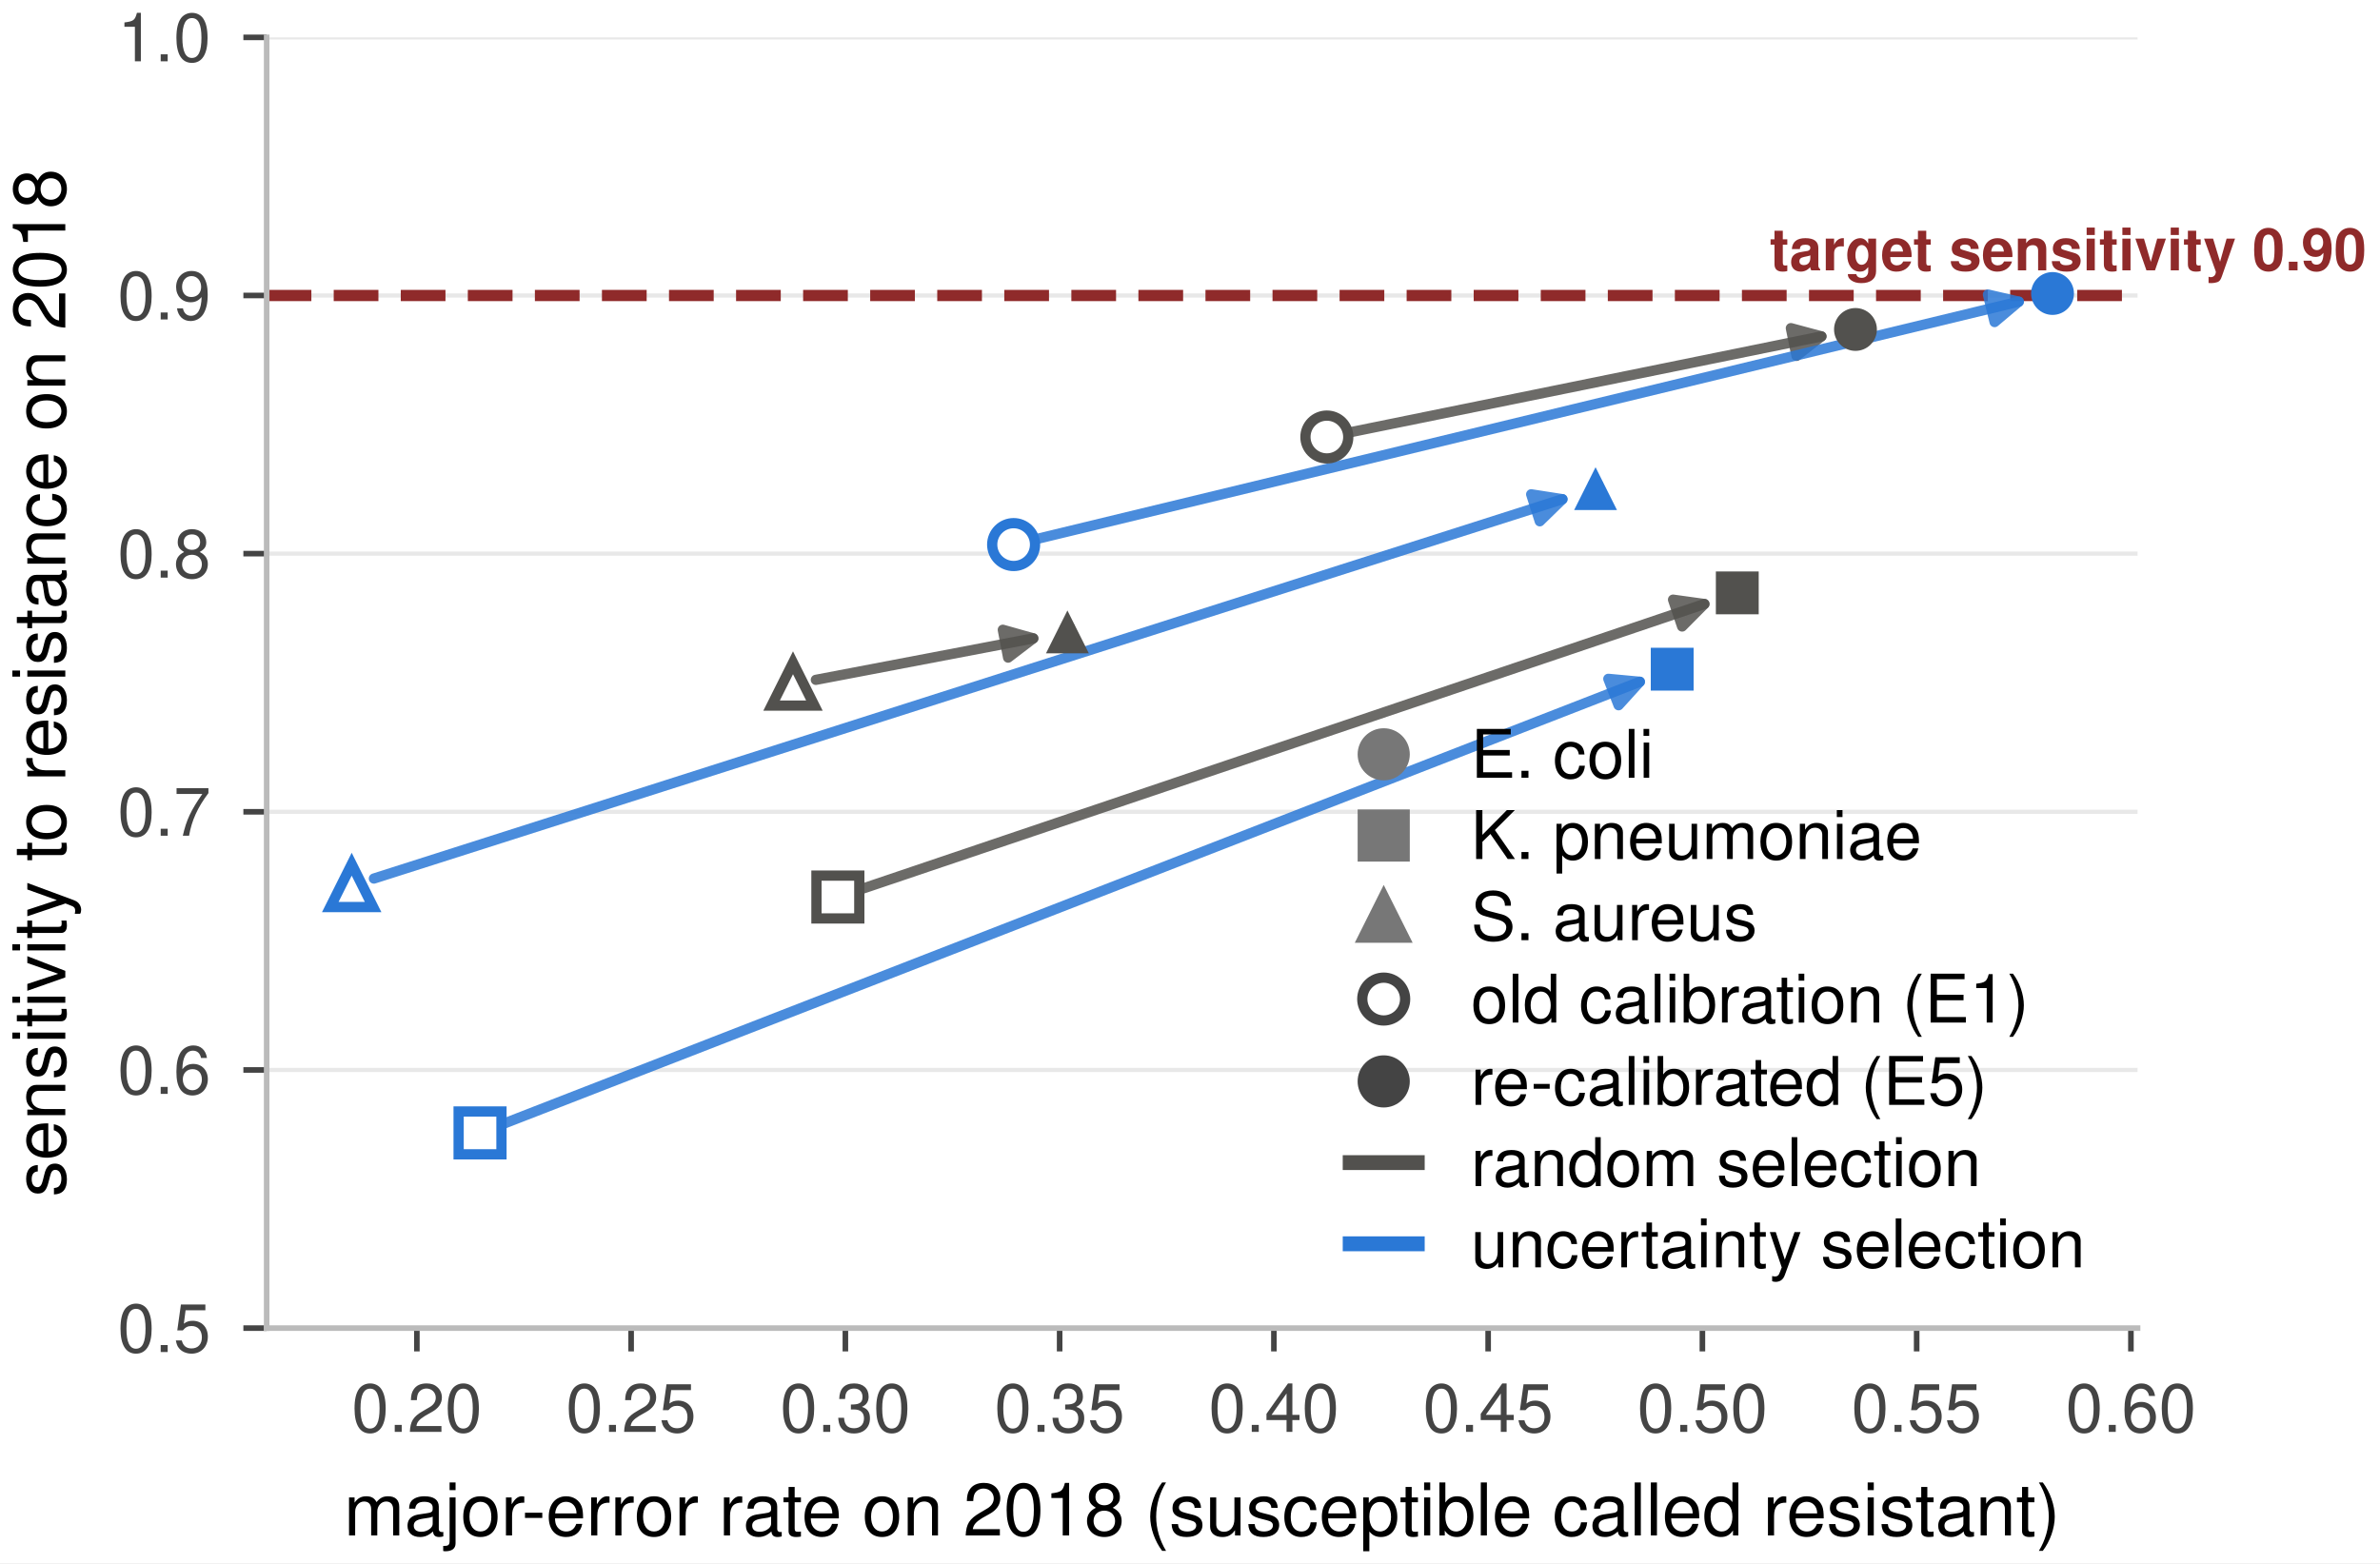
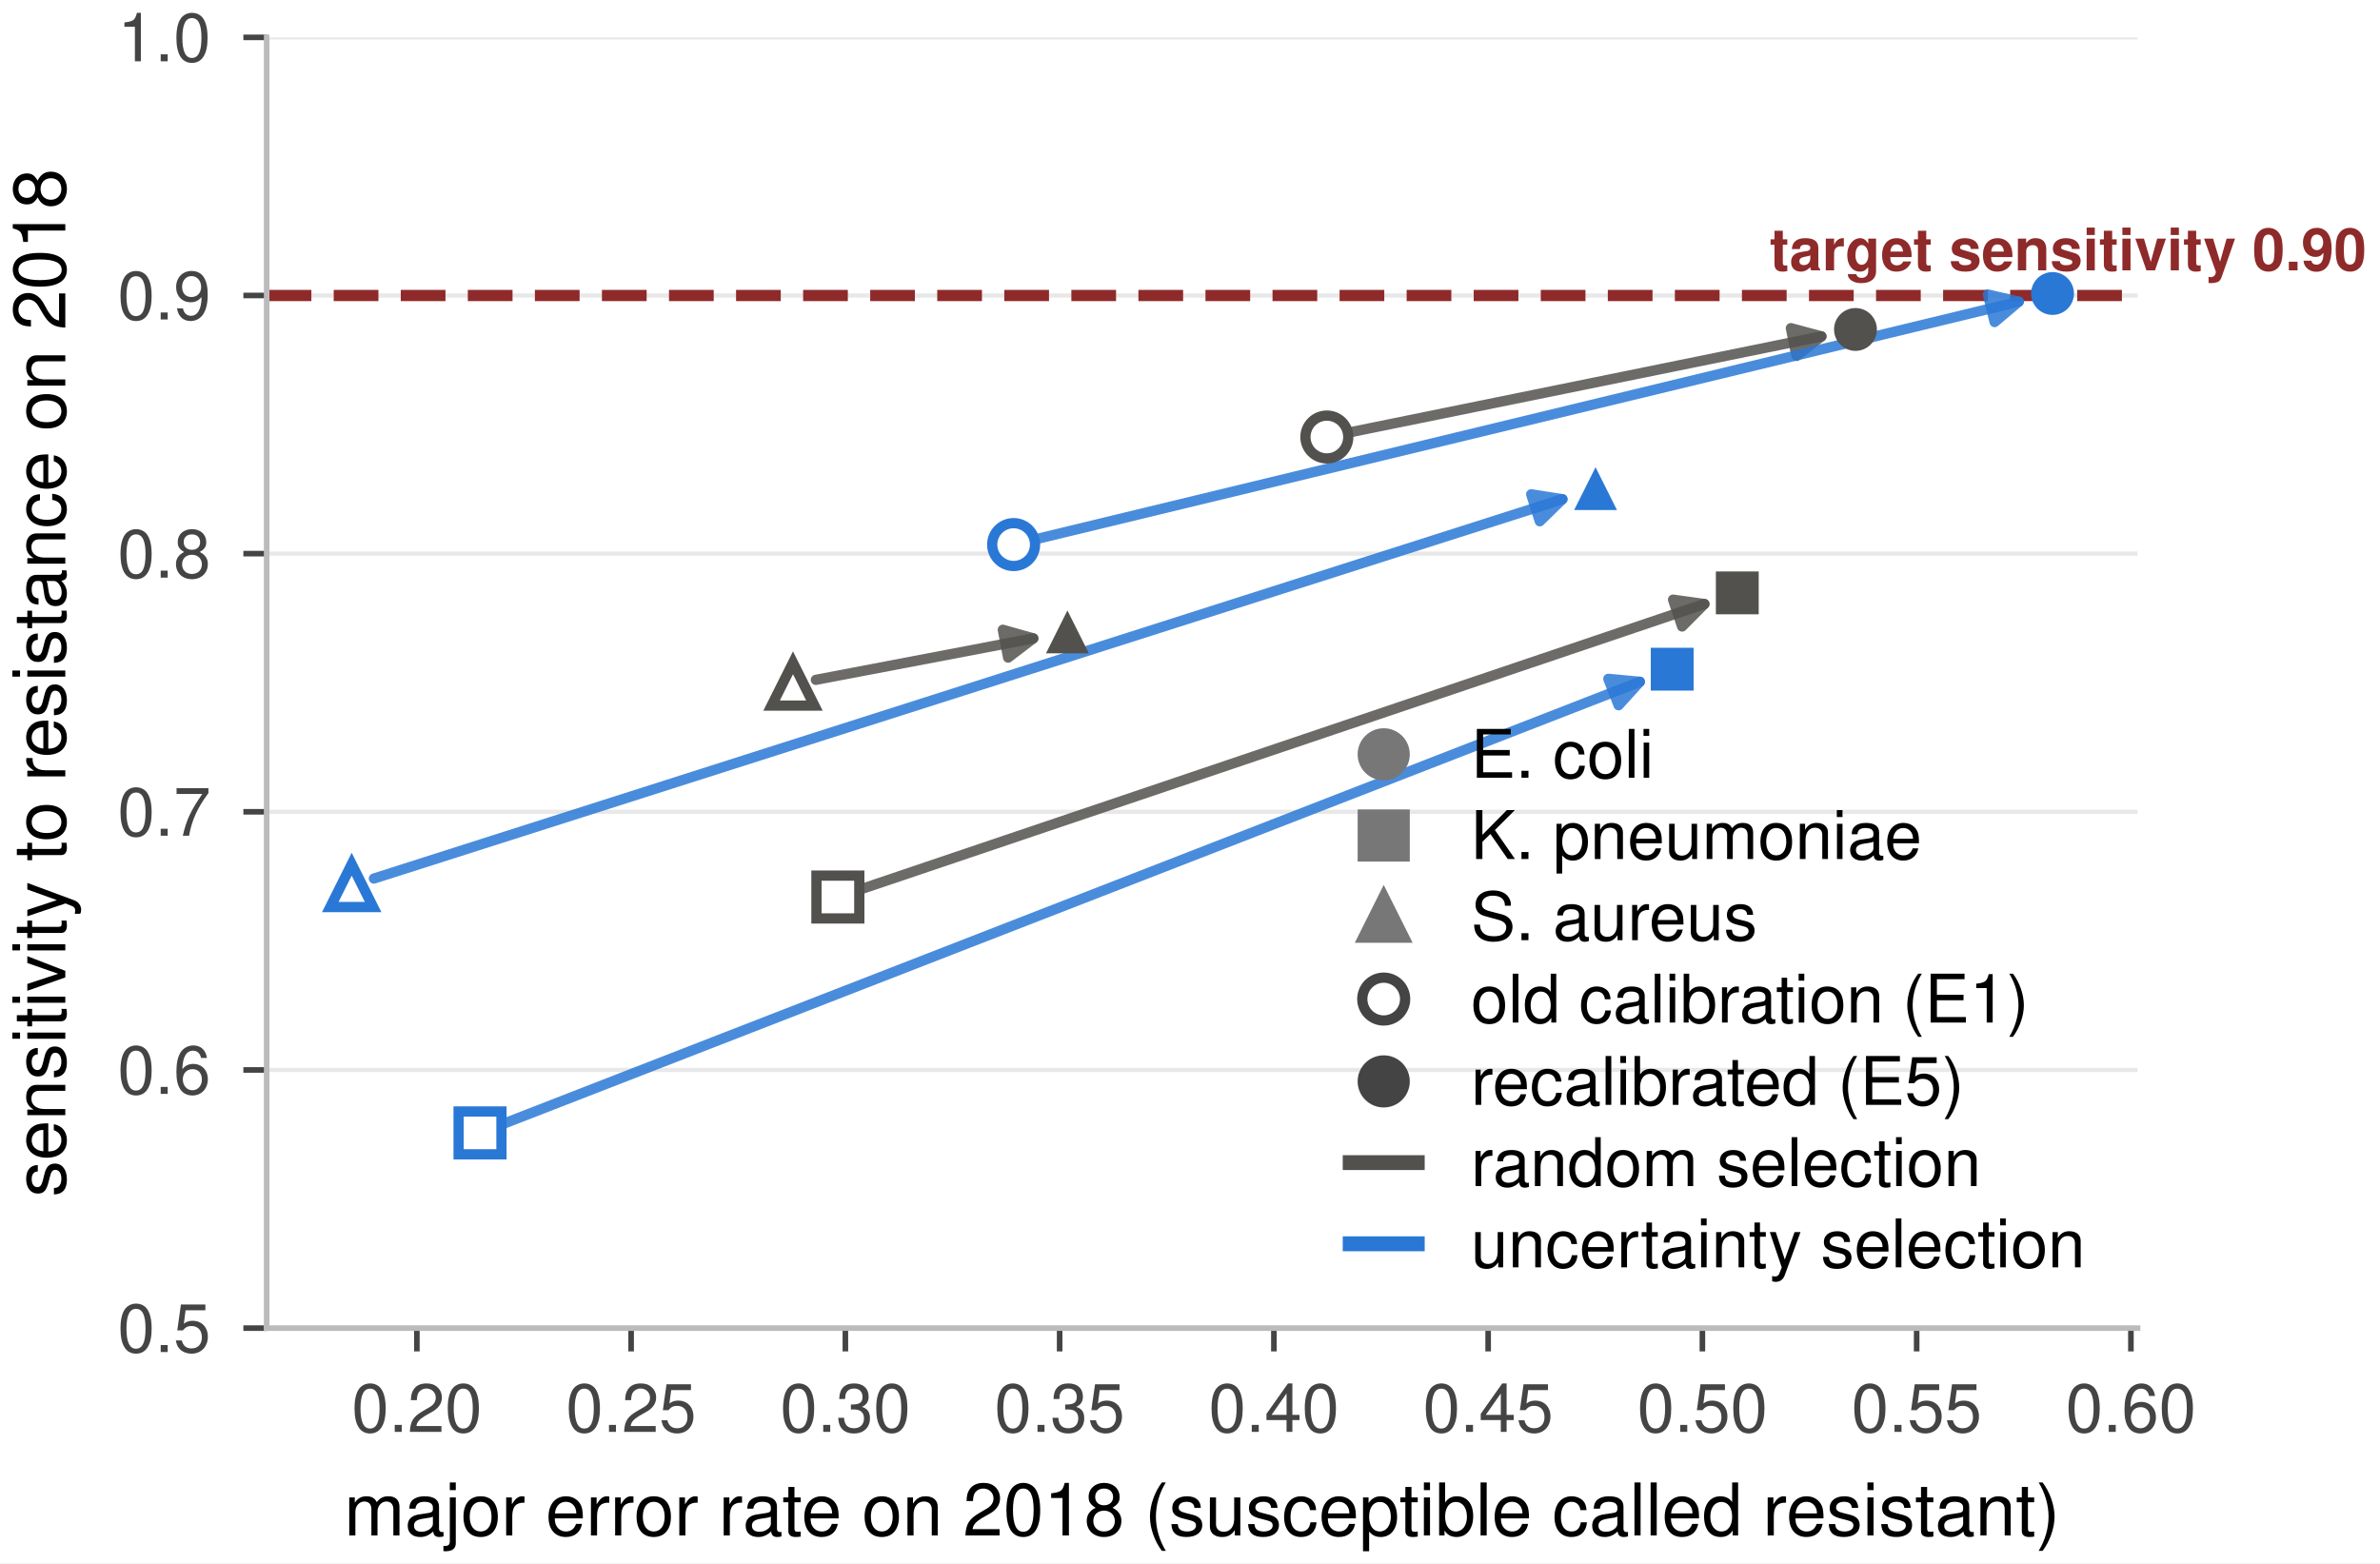
<svg xmlns="http://www.w3.org/2000/svg" xmlns:xlink="http://www.w3.org/1999/xlink" width="255.54pt" height="167.849pt" viewBox="0 0 255.54 167.849" version="1.1">
  <defs>
    <style type="text/css">*{stroke-linejoin: round; stroke-linecap: butt}</style>
  </defs>
  <g id="figure_1">
    <g id="patch_1">
      <path d="M 0 167.849  L 255.54 167.849  L 255.54 0  L 0 0  z " style="fill: #ffffff" />
    </g>
    <g id="axes_1">
      <g id="patch_2">
        <path d="M 28.631 142.611  L 229.511 142.611  L 229.511 4.011  L 28.631 4.011  z " style="fill: #ffffff" />
      </g>
      <g id="matplotlib.axis_1">
        <g id="xtick_1">
          <g id="line2d_1">
            <defs>
-               <path id="m5358de63d4" d="M 0 0  L 0 2.5  " style="stroke: #444444; stroke-width: 0.6" />
+               <path id="m87ecec783c" d="M 0 0  L 0 2.5  " style="stroke: #444444; stroke-width: 0.6" />
            </defs>
            <g>
-               <use xlink:href="#m5358de63d4" x="44.759" y="142.611" style="fill: #444444; stroke: #444444; stroke-width: 0.6" />
+               <use xlink:href="#m87ecec783c" x="44.759" y="142.611" style="fill: #444444; stroke: #444444; stroke-width: 0.6" />
            </g>
          </g>
          <g id="text_1">
            <text style="fill: #444444; font: 7.2px 'Helvetica Neue', 'Helvetica', 'Arial', 'DejaVu Sans', sans-serif; text-anchor: middle" x="44.759" y="153.752" transform="rotate(-0 44.75914 153.7519)">0.20</text>
          </g>
        </g>
        <g id="xtick_2">
          <g id="line2d_2">
            <g>
-               <use xlink:href="#m5358de63d4" x="67.764" y="142.611" style="fill: #444444; stroke: #444444; stroke-width: 0.6" />
+               <use xlink:href="#m87ecec783c" x="67.764" y="142.611" style="fill: #444444; stroke: #444444; stroke-width: 0.6" />
            </g>
          </g>
          <g id="text_2">
            <text style="fill: #444444; font: 7.2px 'Helvetica Neue', 'Helvetica', 'Arial', 'DejaVu Sans', sans-serif; text-anchor: middle" x="67.764" y="153.752" transform="rotate(-0 67.76364 153.7519)">0.25</text>
          </g>
        </g>
        <g id="xtick_3">
          <g id="line2d_3">
            <g>
-               <use xlink:href="#m5358de63d4" x="90.768" y="142.611" style="fill: #444444; stroke: #444444; stroke-width: 0.6" />
+               <use xlink:href="#m87ecec783c" x="90.768" y="142.611" style="fill: #444444; stroke: #444444; stroke-width: 0.6" />
            </g>
          </g>
          <g id="text_3">
            <text style="fill: #444444; font: 7.2px 'Helvetica Neue', 'Helvetica', 'Arial', 'DejaVu Sans', sans-serif; text-anchor: middle" x="90.768" y="153.752" transform="rotate(-0 90.76814 153.7519)">0.30</text>
          </g>
        </g>
        <g id="xtick_4">
          <g id="line2d_4">
            <g>
-               <use xlink:href="#m5358de63d4" x="113.773" y="142.611" style="fill: #444444; stroke: #444444; stroke-width: 0.6" />
+               <use xlink:href="#m87ecec783c" x="113.773" y="142.611" style="fill: #444444; stroke: #444444; stroke-width: 0.6" />
            </g>
          </g>
          <g id="text_4">
            <text style="fill: #444444; font: 7.2px 'Helvetica Neue', 'Helvetica', 'Arial', 'DejaVu Sans', sans-serif; text-anchor: middle" x="113.773" y="153.752" transform="rotate(-0 113.7726 153.7519)">0.35</text>
          </g>
        </g>
        <g id="xtick_5">
          <g id="line2d_5">
            <g>
-               <use xlink:href="#m5358de63d4" x="136.777" y="142.611" style="fill: #444444; stroke: #444444; stroke-width: 0.6" />
+               <use xlink:href="#m87ecec783c" x="136.777" y="142.611" style="fill: #444444; stroke: #444444; stroke-width: 0.6" />
            </g>
          </g>
          <g id="text_5">
            <text style="fill: #444444; font: 7.2px 'Helvetica Neue', 'Helvetica', 'Arial', 'DejaVu Sans', sans-serif; text-anchor: middle" x="136.777" y="153.752" transform="rotate(-0 136.7771 153.7519)">0.40</text>
          </g>
        </g>
        <g id="xtick_6">
          <g id="line2d_6">
            <g>
-               <use xlink:href="#m5358de63d4" x="159.782" y="142.611" style="fill: #444444; stroke: #444444; stroke-width: 0.6" />
+               <use xlink:href="#m87ecec783c" x="159.782" y="142.611" style="fill: #444444; stroke: #444444; stroke-width: 0.6" />
            </g>
          </g>
          <g id="text_6">
            <text style="fill: #444444; font: 7.2px 'Helvetica Neue', 'Helvetica', 'Arial', 'DejaVu Sans', sans-serif; text-anchor: middle" x="159.782" y="153.752" transform="rotate(-0 159.7816 153.7519)">0.45</text>
          </g>
        </g>
        <g id="xtick_7">
          <g id="line2d_7">
            <g>
-               <use xlink:href="#m5358de63d4" x="182.786" y="142.611" style="fill: #444444; stroke: #444444; stroke-width: 0.6" />
+               <use xlink:href="#m87ecec783c" x="182.786" y="142.611" style="fill: #444444; stroke: #444444; stroke-width: 0.6" />
            </g>
          </g>
          <g id="text_7">
            <text style="fill: #444444; font: 7.2px 'Helvetica Neue', 'Helvetica', 'Arial', 'DejaVu Sans', sans-serif; text-anchor: middle" x="182.786" y="153.752" transform="rotate(-0 182.7861 153.7519)">0.50</text>
          </g>
        </g>
        <g id="xtick_8">
          <g id="line2d_8">
            <g>
-               <use xlink:href="#m5358de63d4" x="205.791" y="142.611" style="fill: #444444; stroke: #444444; stroke-width: 0.6" />
+               <use xlink:href="#m87ecec783c" x="205.791" y="142.611" style="fill: #444444; stroke: #444444; stroke-width: 0.6" />
            </g>
          </g>
          <g id="text_8">
            <text style="fill: #444444; font: 7.2px 'Helvetica Neue', 'Helvetica', 'Arial', 'DejaVu Sans', sans-serif; text-anchor: middle" x="205.791" y="153.752" transform="rotate(-0 205.7906 153.7519)">0.55</text>
          </g>
        </g>
        <g id="xtick_9">
          <g id="line2d_9">
            <g>
-               <use xlink:href="#m5358de63d4" x="228.795" y="142.611" style="fill: #444444; stroke: #444444; stroke-width: 0.6" />
+               <use xlink:href="#m87ecec783c" x="228.795" y="142.611" style="fill: #444444; stroke: #444444; stroke-width: 0.6" />
            </g>
          </g>
          <g id="text_9">
            <text style="fill: #444444; font: 7.2px 'Helvetica Neue', 'Helvetica', 'Arial', 'DejaVu Sans', sans-serif; text-anchor: middle" x="228.795" y="153.752" transform="rotate(-0 228.7951 153.7519)">0.60</text>
          </g>
        </g>
        <g id="text_10">
-           <text style="font: 7.8px 'Helvetica Neue', 'Helvetica', 'Arial', 'DejaVu Sans', sans-serif; text-anchor: middle" x="129.071" y="164.872" transform="rotate(-0 129.0714 164.8718)">major-error rate on 2018  (susceptible called resistant)</text>
+           <text style="font: 7.8px 'Helvetica Neue', 'Helvetica', 'Arial', 'DejaVu Sans', sans-serif; text-anchor: middle" x="129.071" y="164.872" transform="rotate(-0 129.0714 164.8718)">major error rate on 2018  (susceptible called resistant)</text>
        </g>
      </g>
      <g id="matplotlib.axis_2">
        <g id="ytick_1">
          <g id="line2d_10">
-             <path d="M 28.631 142.611  L 229.511 142.611  " clip-path="url(#p6e3e1b4b15)" style="fill: none; stroke: #e8e8e8; stroke-width: 0.45; stroke-linecap: square" />
+             <path d="M 28.631 142.611  L 229.511 142.611  " clip-path="url(#p603fefef4a)" style="fill: none; stroke: #e8e8e8; stroke-width: 0.45; stroke-linecap: square" />
          </g>
          <g id="line2d_11">
            <defs>
-               <path id="mee6f6f31b3" d="M 0 0  L -2.5 0  " style="stroke: #444444; stroke-width: 0.6" />
+               <path id="m9bb3ce3e6c" d="M 0 0  L -2.5 0  " style="stroke: #444444; stroke-width: 0.6" />
            </defs>
            <g>
-               <use xlink:href="#mee6f6f31b3" x="28.631" y="142.611" style="fill: #444444; stroke: #444444; stroke-width: 0.6" />
+               <use xlink:href="#m9bb3ce3e6c" x="28.631" y="142.611" style="fill: #444444; stroke: #444444; stroke-width: 0.6" />
            </g>
          </g>
          <g id="text_11">
            <text style="fill: #444444; font: 7.2px 'Helvetica Neue', 'Helvetica', 'Arial', 'DejaVu Sans', sans-serif; text-anchor: end" x="22.631" y="145.181" transform="rotate(-0 22.63141 145.1813)">0.5</text>
          </g>
        </g>
        <g id="ytick_2">
          <g id="line2d_12">
-             <path d="M 28.631 114.891  L 229.511 114.891  " clip-path="url(#p6e3e1b4b15)" style="fill: none; stroke: #e8e8e8; stroke-width: 0.45; stroke-linecap: square" />
+             <path d="M 28.631 114.891  L 229.511 114.891  " clip-path="url(#p603fefef4a)" style="fill: none; stroke: #e8e8e8; stroke-width: 0.45; stroke-linecap: square" />
          </g>
          <g id="line2d_13">
            <g>
-               <use xlink:href="#mee6f6f31b3" x="28.631" y="114.891" style="fill: #444444; stroke: #444444; stroke-width: 0.6" />
+               <use xlink:href="#m9bb3ce3e6c" x="28.631" y="114.891" style="fill: #444444; stroke: #444444; stroke-width: 0.6" />
            </g>
          </g>
          <g id="text_12">
            <text style="fill: #444444; font: 7.2px 'Helvetica Neue', 'Helvetica', 'Arial', 'DejaVu Sans', sans-serif; text-anchor: end" x="22.631" y="117.461" transform="rotate(-0 22.63141 117.4613)">0.6</text>
          </g>
        </g>
        <g id="ytick_3">
          <g id="line2d_14">
-             <path d="M 28.631 87.171  L 229.511 87.171  " clip-path="url(#p6e3e1b4b15)" style="fill: none; stroke: #e8e8e8; stroke-width: 0.45; stroke-linecap: square" />
+             <path d="M 28.631 87.171  L 229.511 87.171  " clip-path="url(#p603fefef4a)" style="fill: none; stroke: #e8e8e8; stroke-width: 0.45; stroke-linecap: square" />
          </g>
          <g id="line2d_15">
            <g>
-               <use xlink:href="#mee6f6f31b3" x="28.631" y="87.171" style="fill: #444444; stroke: #444444; stroke-width: 0.6" />
+               <use xlink:href="#m9bb3ce3e6c" x="28.631" y="87.171" style="fill: #444444; stroke: #444444; stroke-width: 0.6" />
            </g>
          </g>
          <g id="text_13">
            <text style="fill: #444444; font: 7.2px 'Helvetica Neue', 'Helvetica', 'Arial', 'DejaVu Sans', sans-serif; text-anchor: end" x="22.631" y="89.741" transform="rotate(-0 22.63141 89.74125)">0.7</text>
          </g>
        </g>
        <g id="ytick_4">
          <g id="line2d_16">
-             <path d="M 28.631 59.451  L 229.511 59.451  " clip-path="url(#p6e3e1b4b15)" style="fill: none; stroke: #e8e8e8; stroke-width: 0.45; stroke-linecap: square" />
+             <path d="M 28.631 59.451  L 229.511 59.451  " clip-path="url(#p603fefef4a)" style="fill: none; stroke: #e8e8e8; stroke-width: 0.45; stroke-linecap: square" />
          </g>
          <g id="line2d_17">
            <g>
-               <use xlink:href="#mee6f6f31b3" x="28.631" y="59.451" style="fill: #444444; stroke: #444444; stroke-width: 0.6" />
+               <use xlink:href="#m9bb3ce3e6c" x="28.631" y="59.451" style="fill: #444444; stroke: #444444; stroke-width: 0.6" />
            </g>
          </g>
          <g id="text_14">
            <text style="fill: #444444; font: 7.2px 'Helvetica Neue', 'Helvetica', 'Arial', 'DejaVu Sans', sans-serif; text-anchor: end" x="22.631" y="62.021" transform="rotate(-0 22.63141 62.02125)">0.8</text>
          </g>
        </g>
        <g id="ytick_5">
          <g id="line2d_18">
-             <path d="M 28.631 31.731  L 229.511 31.731  " clip-path="url(#p6e3e1b4b15)" style="fill: none; stroke: #e8e8e8; stroke-width: 0.45; stroke-linecap: square" />
+             <path d="M 28.631 31.731  L 229.511 31.731  " clip-path="url(#p603fefef4a)" style="fill: none; stroke: #e8e8e8; stroke-width: 0.45; stroke-linecap: square" />
          </g>
          <g id="line2d_19">
            <g>
-               <use xlink:href="#mee6f6f31b3" x="28.631" y="31.731" style="fill: #444444; stroke: #444444; stroke-width: 0.6" />
+               <use xlink:href="#m9bb3ce3e6c" x="28.631" y="31.731" style="fill: #444444; stroke: #444444; stroke-width: 0.6" />
            </g>
          </g>
          <g id="text_15">
            <text style="fill: #444444; font: 7.2px 'Helvetica Neue', 'Helvetica', 'Arial', 'DejaVu Sans', sans-serif; text-anchor: end" x="22.631" y="34.301" transform="rotate(-0 22.63141 34.30125)">0.9</text>
          </g>
        </g>
        <g id="ytick_6">
          <g id="line2d_20">
-             <path d="M 28.631 4.011  L 229.511 4.011  " clip-path="url(#p6e3e1b4b15)" style="fill: none; stroke: #e8e8e8; stroke-width: 0.45; stroke-linecap: square" />
+             <path d="M 28.631 4.011  L 229.511 4.011  " clip-path="url(#p603fefef4a)" style="fill: none; stroke: #e8e8e8; stroke-width: 0.45; stroke-linecap: square" />
          </g>
          <g id="line2d_21">
            <g>
-               <use xlink:href="#mee6f6f31b3" x="28.631" y="4.011" style="fill: #444444; stroke: #444444; stroke-width: 0.6" />
+               <use xlink:href="#m9bb3ce3e6c" x="28.631" y="4.011" style="fill: #444444; stroke: #444444; stroke-width: 0.6" />
            </g>
          </g>
          <g id="text_16">
            <text style="fill: #444444; font: 7.2px 'Helvetica Neue', 'Helvetica', 'Arial', 'DejaVu Sans', sans-serif; text-anchor: end" x="22.631" y="6.581" transform="rotate(-0 22.63141 6.58125)">1.0</text>
          </g>
        </g>
        <g id="text_17">
          <text style="font: 7.8px 'Helvetica Neue', 'Helvetica', 'Arial', 'DejaVu Sans', sans-serif; text-anchor: middle" x="7.01" y="73.311" transform="rotate(-90 7.009688 73.31063)">sensitivity to resistance on 2018</text>
        </g>
      </g>
      <g id="line2d_22">
-         <path d="M 28.631 31.731  L 229.511 31.731  " clip-path="url(#p6e3e1b4b15)" style="fill: none; stroke-dasharray: 4.8,2.4; stroke-dashoffset: 0; stroke: #8f2a2a; stroke-width: 1.2" />
+         <path d="M 28.631 31.731  L 229.511 31.731  " clip-path="url(#p603fefef4a)" style="fill: none; stroke-dasharray: 4.8,2.4; stroke-dashoffset: 0; stroke: #8f2a2a; stroke-width: 1.2" />
      </g>
      <g id="patch_3">
        <path d="M 28.631 142.611  L 28.631 4.011  " style="fill: none; stroke: #bbbbbb; stroke-width: 0.6; stroke-linejoin: miter; stroke-linecap: square" />
      </g>
      <g id="patch_4">
        <path d="M 28.631 142.611  L 229.511 142.611  " style="fill: none; stroke: #bbbbbb; stroke-width: 0.6; stroke-linejoin: miter; stroke-linecap: square" />
      </g>
      <g id="patch_5">
        <path d="M 144.913 46.428  Q 170.843 41.151 195.567 36.12  " style="fill: none; opacity: 0.85; stroke: #52514e; stroke-width: 1.1; stroke-linecap: round" />
        <path d="M 192.285 35.237  L 195.567 36.12  L 192.891 38.215  z " style="fill: #52514e; opacity: 0.85; stroke: #52514e; stroke-width: 1.1; stroke-linecap: round" />
      </g>
      <g id="patch_6">
        <path d="M 111.26 57.889  Q 164.606 44.995 216.757 32.39  " style="fill: none; opacity: 0.85; stroke: #2a78d6; stroke-width: 1.1; stroke-linecap: round" />
        <path d="M 213.445 31.627  L 216.757 32.39  L 214.16 34.581  z " style="fill: #2a78d6; opacity: 0.85; stroke: #2a78d6; stroke-width: 1.1; stroke-linecap: round" />
      </g>
      <g id="patch_7">
        <path d="M 92.328 95.522  Q 138.247 79.993 183.001 64.858  " style="fill: none; opacity: 0.85; stroke: #52514e; stroke-width: 1.1; stroke-linecap: round" />
        <path d="M 179.635 64.392  L 183.001 64.858  L 180.609 67.271  z " style="fill: #52514e; opacity: 0.85; stroke: #52514e; stroke-width: 1.1; stroke-linecap: round" />
      </g>
      <g id="patch_8">
        <path d="M 53.874 120.742  Q 115.545 96.752 176.07 73.208  " style="fill: none; opacity: 0.85; stroke: #2a78d6; stroke-width: 1.1; stroke-linecap: round" />
        <path d="M 172.686 72.893  L 176.07 73.208  L 173.788 75.726  z " style="fill: #2a78d6; opacity: 0.85; stroke: #2a78d6; stroke-width: 1.1; stroke-linecap: round" />
      </g>
      <g id="patch_9">
        <path d="M 87.6 73  Q 99.876 70.659 110.944 68.549  " style="fill: none; opacity: 0.85; stroke: #52514e; stroke-width: 1.1; stroke-linecap: round" />
        <path d="M 107.673 67.625  L 110.944 68.549  L 108.242 70.612  z " style="fill: #52514e; opacity: 0.85; stroke: #52514e; stroke-width: 1.1; stroke-linecap: round" />
      </g>
      <g id="patch_10">
        <path d="M 40.147 94.337  Q 104.539 73.783 167.76 53.602  " style="fill: none; opacity: 0.85; stroke: #2a78d6; stroke-width: 1.1; stroke-linecap: round" />
        <path d="M 164.402 53.079  L 167.76 53.602  L 165.327 55.975  z " style="fill: #2a78d6; opacity: 0.85; stroke: #2a78d6; stroke-width: 1.1; stroke-linecap: round" />
      </g>
      <g id="text_18">
        <text style="fill: #8f2a2a; font: 700 6.3px 'Helvetica Neue', 'Helvetica', 'Arial', 'DejaVu Sans', sans-serif; text-anchor: end" x="254.1" y="29.028" transform="rotate(-0 254.1001 29.02753)">target sensitivity 0.90</text>
      </g>
      <g id="line2d_23">
-         <path d="M 142.464 46.926  " clip-path="url(#p6e3e1b4b15)" style="fill: none; stroke: #ffffff; stroke-width: 1.5; stroke-linecap: square" />
-         <defs>
-           <path id="m606afe55d7" d="M 0 2.3  C 0.61 2.3 1.195 2.058 1.626 1.626  C 2.058 1.195 2.3 0.61 2.3 0  C 2.3 -0.61 2.058 -1.195 1.626 -1.626  C 1.195 -2.058 0.61 -2.3 0 -2.3  C -0.61 -2.3 -1.195 -2.058 -1.626 -1.626  C -2.058 -1.195 -2.3 -0.61 -2.3 0  C -2.3 0.61 -2.058 1.195 -1.626 1.626  C -1.195 2.058 -0.61 2.3 0 2.3  z " style="stroke: #52514e; stroke-width: 1.1" />
-         </defs>
-         <g clip-path="url(#p6e3e1b4b15)">
-           <use xlink:href="#m606afe55d7" x="142.464" y="46.926" style="fill: #ffffff; stroke: #52514e; stroke-width: 1.1" />
+         <path d="M 142.464 46.926  " clip-path="url(#p603fefef4a)" style="fill: none; stroke: #ffffff; stroke-width: 1.5; stroke-linecap: square" />
+         <defs>
+           <path id="m80d2139027" d="M 0 2.3  C 0.61 2.3 1.195 2.058 1.626 1.626  C 2.058 1.195 2.3 0.61 2.3 0  C 2.3 -0.61 2.058 -1.195 1.626 -1.626  C 1.195 -2.058 0.61 -2.3 0 -2.3  C -0.61 -2.3 -1.195 -2.058 -1.626 -1.626  C -2.058 -1.195 -2.3 -0.61 -2.3 0  C -2.3 0.61 -2.058 1.195 -1.626 1.626  C -1.195 2.058 -0.61 2.3 0 2.3  z " style="stroke: #52514e; stroke-width: 1.1" />
+         </defs>
+         <g clip-path="url(#p603fefef4a)">
+           <use xlink:href="#m80d2139027" x="142.464" y="46.926" style="fill: #ffffff; stroke: #52514e; stroke-width: 1.1" />
        </g>
      </g>
      <g id="line2d_24">
-         <path d="M 199.222 35.376  " clip-path="url(#p6e3e1b4b15)" style="fill: none; stroke: #52514e; stroke-width: 1.5; stroke-linecap: square" />
-         <defs>
-           <path id="mb92e623e10" d="M 0 2.3  C 0.61 2.3 1.195 2.058 1.626 1.626  C 2.058 1.195 2.3 0.61 2.3 0  C 2.3 -0.61 2.058 -1.195 1.626 -1.626  C 1.195 -2.058 0.61 -2.3 0 -2.3  C -0.61 -2.3 -1.195 -2.058 -1.626 -1.626  C -2.058 -1.195 -2.3 -0.61 -2.3 0  C -2.3 0.61 -2.058 1.195 -1.626 1.626  C -1.195 2.058 -0.61 2.3 0 2.3  z " />
-         </defs>
-         <g clip-path="url(#p6e3e1b4b15)">
-           <use xlink:href="#mb92e623e10" x="199.222" y="35.376" style="fill: #52514e" />
+         <path d="M 199.222 35.376  " clip-path="url(#p603fefef4a)" style="fill: none; stroke: #52514e; stroke-width: 1.5; stroke-linecap: square" />
+         <defs>
+           <path id="m75211ab8d2" d="M 0 2.3  C 0.61 2.3 1.195 2.058 1.626 1.626  C 2.058 1.195 2.3 0.61 2.3 0  C 2.3 -0.61 2.058 -1.195 1.626 -1.626  C 1.195 -2.058 0.61 -2.3 0 -2.3  C -0.61 -2.3 -1.195 -2.058 -1.626 -1.626  C -2.058 -1.195 -2.3 -0.61 -2.3 0  C -2.3 0.61 -2.058 1.195 -1.626 1.626  C -1.195 2.058 -0.61 2.3 0 2.3  z " />
+         </defs>
+         <g clip-path="url(#p603fefef4a)">
+           <use xlink:href="#m75211ab8d2" x="199.222" y="35.376" style="fill: #52514e" />
        </g>
      </g>
      <g id="line2d_25">
-         <path d="M 108.832 58.476  " clip-path="url(#p6e3e1b4b15)" style="fill: none; stroke: #ffffff; stroke-width: 1.5; stroke-linecap: square" />
-         <defs>
-           <path id="md1be9e1476" d="M 0 2.3  C 0.61 2.3 1.195 2.058 1.626 1.626  C 2.058 1.195 2.3 0.61 2.3 0  C 2.3 -0.61 2.058 -1.195 1.626 -1.626  C 1.195 -2.058 0.61 -2.3 0 -2.3  C -0.61 -2.3 -1.195 -2.058 -1.626 -1.626  C -2.058 -1.195 -2.3 -0.61 -2.3 0  C -2.3 0.61 -2.058 1.195 -1.626 1.626  C -1.195 2.058 -0.61 2.3 0 2.3  z " style="stroke: #2a78d6; stroke-width: 1.1" />
-         </defs>
-         <g clip-path="url(#p6e3e1b4b15)">
-           <use xlink:href="#md1be9e1476" x="108.832" y="58.476" style="fill: #ffffff; stroke: #2a78d6; stroke-width: 1.1" />
+         <path d="M 108.832 58.476  " clip-path="url(#p603fefef4a)" style="fill: none; stroke: #ffffff; stroke-width: 1.5; stroke-linecap: square" />
+         <defs>
+           <path id="mbfb26b0641" d="M 0 2.3  C 0.61 2.3 1.195 2.058 1.626 1.626  C 2.058 1.195 2.3 0.61 2.3 0  C 2.3 -0.61 2.058 -1.195 1.626 -1.626  C 1.195 -2.058 0.61 -2.3 0 -2.3  C -0.61 -2.3 -1.195 -2.058 -1.626 -1.626  C -2.058 -1.195 -2.3 -0.61 -2.3 0  C -2.3 0.61 -2.058 1.195 -1.626 1.626  C -1.195 2.058 -0.61 2.3 0 2.3  z " style="stroke: #2a78d6; stroke-width: 1.1" />
+         </defs>
+         <g clip-path="url(#p603fefef4a)">
+           <use xlink:href="#mbfb26b0641" x="108.832" y="58.476" style="fill: #ffffff; stroke: #2a78d6; stroke-width: 1.1" />
        </g>
      </g>
      <g id="line2d_26">
-         <path d="M 220.38 31.514  " clip-path="url(#p6e3e1b4b15)" style="fill: none; stroke: #2a78d6; stroke-width: 1.5; stroke-linecap: square" />
-         <defs>
-           <path id="m9a3ea750a6" d="M 0 2.3  C 0.61 2.3 1.195 2.058 1.626 1.626  C 2.058 1.195 2.3 0.61 2.3 0  C 2.3 -0.61 2.058 -1.195 1.626 -1.626  C 1.195 -2.058 0.61 -2.3 0 -2.3  C -0.61 -2.3 -1.195 -2.058 -1.626 -1.626  C -2.058 -1.195 -2.3 -0.61 -2.3 0  C -2.3 0.61 -2.058 1.195 -1.626 1.626  C -1.195 2.058 -0.61 2.3 0 2.3  z " />
-         </defs>
-         <g clip-path="url(#p6e3e1b4b15)">
-           <use xlink:href="#m9a3ea750a6" x="220.38" y="31.514" style="fill: #2a78d6" />
+         <path d="M 220.38 31.514  " clip-path="url(#p603fefef4a)" style="fill: none; stroke: #2a78d6; stroke-width: 1.5; stroke-linecap: square" />
+         <defs>
+           <path id="mc154650e1e" d="M 0 2.3  C 0.61 2.3 1.195 2.058 1.626 1.626  C 2.058 1.195 2.3 0.61 2.3 0  C 2.3 -0.61 2.058 -1.195 1.626 -1.626  C 1.195 -2.058 0.61 -2.3 0 -2.3  C -0.61 -2.3 -1.195 -2.058 -1.626 -1.626  C -2.058 -1.195 -2.3 -0.61 -2.3 0  C -2.3 0.61 -2.058 1.195 -1.626 1.626  C -1.195 2.058 -0.61 2.3 0 2.3  z " />
+         </defs>
+         <g clip-path="url(#p603fefef4a)">
+           <use xlink:href="#mc154650e1e" x="220.38" y="31.514" style="fill: #2a78d6" />
        </g>
      </g>
      <g id="line2d_27">
-         <path d="M 89.962 96.322  " clip-path="url(#p6e3e1b4b15)" style="fill: none; stroke: #ffffff; stroke-width: 1.5; stroke-linecap: square" />
-         <defs>
-           <path id="m74481315ce" d="M -2.3 2.3  L 2.3 2.3  L 2.3 -2.3  L -2.3 -2.3  z " style="stroke: #52514e; stroke-width: 1.1; stroke-linejoin: miter" />
-         </defs>
-         <g clip-path="url(#p6e3e1b4b15)">
-           <use xlink:href="#m74481315ce" x="89.962" y="96.322" style="fill: #ffffff; stroke: #52514e; stroke-width: 1.1; stroke-linejoin: miter" />
+         <path d="M 89.962 96.322  " clip-path="url(#p603fefef4a)" style="fill: none; stroke: #ffffff; stroke-width: 1.5; stroke-linecap: square" />
+         <defs>
+           <path id="mdc19e590d8" d="M -2.3 2.3  L 2.3 2.3  L 2.3 -2.3  L -2.3 -2.3  z " style="stroke: #52514e; stroke-width: 1.1; stroke-linejoin: miter" />
+         </defs>
+         <g clip-path="url(#p603fefef4a)">
+           <use xlink:href="#mdc19e590d8" x="89.962" y="96.322" style="fill: #ffffff; stroke: #52514e; stroke-width: 1.1; stroke-linejoin: miter" />
        </g>
      </g>
      <g id="line2d_28">
-         <path d="M 186.532 63.663  " clip-path="url(#p6e3e1b4b15)" style="fill: none; stroke: #52514e; stroke-width: 1.5; stroke-linecap: square" />
-         <defs>
-           <path id="md5dc0c7d3a" d="M -2.3 2.3  L 2.3 2.3  L 2.3 -2.3  L -2.3 -2.3  z " />
-         </defs>
-         <g clip-path="url(#p6e3e1b4b15)">
-           <use xlink:href="#md5dc0c7d3a" x="186.532" y="63.663" style="fill: #52514e" />
+         <path d="M 186.532 63.663  " clip-path="url(#p603fefef4a)" style="fill: none; stroke: #52514e; stroke-width: 1.5; stroke-linecap: square" />
+         <defs>
+           <path id="m2de177b07e" d="M -2.3 2.3  L 2.3 2.3  L 2.3 -2.3  L -2.3 -2.3  z " />
+         </defs>
+         <g clip-path="url(#p603fefef4a)">
+           <use xlink:href="#m2de177b07e" x="186.532" y="63.663" style="fill: #52514e" />
        </g>
      </g>
      <g id="line2d_29">
-         <path d="M 51.542 121.65  " clip-path="url(#p6e3e1b4b15)" style="fill: none; stroke: #ffffff; stroke-width: 1.5; stroke-linecap: square" />
-         <defs>
-           <path id="m031e6dd39c" d="M -2.3 2.3  L 2.3 2.3  L 2.3 -2.3  L -2.3 -2.3  z " style="stroke: #2a78d6; stroke-width: 1.1; stroke-linejoin: miter" />
-         </defs>
-         <g clip-path="url(#p6e3e1b4b15)">
-           <use xlink:href="#m031e6dd39c" x="51.542" y="121.65" style="fill: #ffffff; stroke: #2a78d6; stroke-width: 1.1; stroke-linejoin: miter" />
+         <path d="M 51.542 121.65  " clip-path="url(#p603fefef4a)" style="fill: none; stroke: #ffffff; stroke-width: 1.5; stroke-linecap: square" />
+         <defs>
+           <path id="m115ab80d2a" d="M -2.3 2.3  L 2.3 2.3  L 2.3 -2.3  L -2.3 -2.3  z " style="stroke: #2a78d6; stroke-width: 1.1; stroke-linejoin: miter" />
+         </defs>
+         <g clip-path="url(#p603fefef4a)">
+           <use xlink:href="#m115ab80d2a" x="51.542" y="121.65" style="fill: #ffffff; stroke: #2a78d6; stroke-width: 1.1; stroke-linejoin: miter" />
        </g>
      </g>
      <g id="line2d_30">
-         <path d="M 179.544 71.856  " clip-path="url(#p6e3e1b4b15)" style="fill: none; stroke: #2a78d6; stroke-width: 1.5; stroke-linecap: square" />
-         <defs>
-           <path id="m137c2af5bf" d="M -2.3 2.3  L 2.3 2.3  L 2.3 -2.3  L -2.3 -2.3  z " />
-         </defs>
-         <g clip-path="url(#p6e3e1b4b15)">
-           <use xlink:href="#m137c2af5bf" x="179.544" y="71.856" style="fill: #2a78d6" />
+         <path d="M 179.544 71.856  " clip-path="url(#p603fefef4a)" style="fill: none; stroke: #2a78d6; stroke-width: 1.5; stroke-linecap: square" />
+         <defs>
+           <path id="m130dded7a9" d="M -2.3 2.3  L 2.3 2.3  L 2.3 -2.3  L -2.3 -2.3  z " />
+         </defs>
+         <g clip-path="url(#p603fefef4a)">
+           <use xlink:href="#m130dded7a9" x="179.544" y="71.856" style="fill: #2a78d6" />
        </g>
      </g>
      <g id="line2d_31">
-         <path d="M 85.144 73.468  " clip-path="url(#p6e3e1b4b15)" style="fill: none; stroke: #ffffff; stroke-width: 1.5; stroke-linecap: square" />
-         <defs>
-           <path id="m02648a023e" d="M 0 -2.3  L -2.3 2.3  L 2.3 2.3  z " style="stroke: #52514e; stroke-width: 1.1; stroke-linejoin: miter" />
-         </defs>
-         <g clip-path="url(#p6e3e1b4b15)">
-           <use xlink:href="#m02648a023e" x="85.144" y="73.468" style="fill: #ffffff; stroke: #52514e; stroke-width: 1.1; stroke-linejoin: miter" />
+         <path d="M 85.144 73.468  " clip-path="url(#p603fefef4a)" style="fill: none; stroke: #ffffff; stroke-width: 1.5; stroke-linecap: square" />
+         <defs>
+           <path id="mc482cce1fb" d="M 0 -2.3  L -2.3 2.3  L 2.3 2.3  z " style="stroke: #52514e; stroke-width: 1.1; stroke-linejoin: miter" />
+         </defs>
+         <g clip-path="url(#p603fefef4a)">
+           <use xlink:href="#mc482cce1fb" x="85.144" y="73.468" style="fill: #ffffff; stroke: #52514e; stroke-width: 1.1; stroke-linejoin: miter" />
        </g>
      </g>
      <g id="line2d_32">
-         <path d="M 114.608 67.851  " clip-path="url(#p6e3e1b4b15)" style="fill: none; stroke: #52514e; stroke-width: 1.5; stroke-linecap: square" />
-         <defs>
-           <path id="mfd855ae244" d="M 0 -2.3  L -2.3 2.3  L 2.3 2.3  z " />
-         </defs>
-         <g clip-path="url(#p6e3e1b4b15)">
-           <use xlink:href="#mfd855ae244" x="114.608" y="67.851" style="fill: #52514e" />
+         <path d="M 114.608 67.851  " clip-path="url(#p603fefef4a)" style="fill: none; stroke: #52514e; stroke-width: 1.5; stroke-linecap: square" />
+         <defs>
+           <path id="m5ff11b4365" d="M 0 -2.3  L -2.3 2.3  L 2.3 2.3  z " />
+         </defs>
+         <g clip-path="url(#p603fefef4a)">
+           <use xlink:href="#m5ff11b4365" x="114.608" y="67.851" style="fill: #52514e" />
        </g>
      </g>
      <g id="line2d_33">
-         <path d="M 37.762 95.098  " clip-path="url(#p6e3e1b4b15)" style="fill: none; stroke: #ffffff; stroke-width: 1.5; stroke-linecap: square" />
-         <defs>
-           <path id="m1e8cd0fbc6" d="M 0 -2.3  L -2.3 2.3  L 2.3 2.3  z " style="stroke: #2a78d6; stroke-width: 1.1; stroke-linejoin: miter" />
-         </defs>
-         <g clip-path="url(#p6e3e1b4b15)">
-           <use xlink:href="#m1e8cd0fbc6" x="37.762" y="95.098" style="fill: #ffffff; stroke: #2a78d6; stroke-width: 1.1; stroke-linejoin: miter" />
+         <path d="M 37.762 95.098  " clip-path="url(#p603fefef4a)" style="fill: none; stroke: #ffffff; stroke-width: 1.5; stroke-linecap: square" />
+         <defs>
+           <path id="m9f90a58a4c" d="M 0 -2.3  L -2.3 2.3  L 2.3 2.3  z " style="stroke: #2a78d6; stroke-width: 1.1; stroke-linejoin: miter" />
+         </defs>
+         <g clip-path="url(#p603fefef4a)">
+           <use xlink:href="#m9f90a58a4c" x="37.762" y="95.098" style="fill: #ffffff; stroke: #2a78d6; stroke-width: 1.1; stroke-linejoin: miter" />
        </g>
      </g>
      <g id="line2d_34">
-         <path d="M 171.314 52.468  " clip-path="url(#p6e3e1b4b15)" style="fill: none; stroke: #2a78d6; stroke-width: 1.5; stroke-linecap: square" />
-         <defs>
-           <path id="maa45be413a" d="M 0 -2.3  L -2.3 2.3  L 2.3 2.3  z " />
-         </defs>
-         <g clip-path="url(#p6e3e1b4b15)">
-           <use xlink:href="#maa45be413a" x="171.314" y="52.468" style="fill: #2a78d6" />
+         <path d="M 171.314 52.468  " clip-path="url(#p603fefef4a)" style="fill: none; stroke: #2a78d6; stroke-width: 1.5; stroke-linecap: square" />
+         <defs>
+           <path id="ma5e3b4103d" d="M 0 -2.3  L -2.3 2.3  L 2.3 2.3  z " />
+         </defs>
+         <g clip-path="url(#p603fefef4a)">
+           <use xlink:href="#ma5e3b4103d" x="171.314" y="52.468" style="fill: #2a78d6" />
        </g>
      </g>
      <g id="legend_1">
        <g id="line2d_35">
          <path d="M 144.969 80.998  L 148.569 80.998  L 152.169 80.998  " style="fill: none" />
          <defs>
-             <path id="m1a88e33853" d="M 0 2.3  C 0.61 2.3 1.195 2.058 1.626 1.626  C 2.058 1.195 2.3 0.61 2.3 0  C 2.3 -0.61 2.058 -1.195 1.626 -1.626  C 1.195 -2.058 0.61 -2.3 0 -2.3  C -0.61 -2.3 -1.195 -2.058 -1.626 -1.626  C -2.058 -1.195 -2.3 -0.61 -2.3 0  C -2.3 0.61 -2.058 1.195 -1.626 1.626  C -1.195 2.058 -0.61 2.3 0 2.3  z " style="stroke: #777777" />
+             <path id="mc9daa60515" d="M 0 2.3  C 0.61 2.3 1.195 2.058 1.626 1.626  C 2.058 1.195 2.3 0.61 2.3 0  C 2.3 -0.61 2.058 -1.195 1.626 -1.626  C 1.195 -2.058 0.61 -2.3 0 -2.3  C -0.61 -2.3 -1.195 -2.058 -1.626 -1.626  C -2.058 -1.195 -2.3 -0.61 -2.3 0  C -2.3 0.61 -2.058 1.195 -1.626 1.626  C -1.195 2.058 -0.61 2.3 0 2.3  z " style="stroke: #777777" />
          </defs>
          <g>
-             <use xlink:href="#m1a88e33853" x="148.569" y="80.998" style="fill: #777777; stroke: #777777" />
+             <use xlink:href="#mc9daa60515" x="148.569" y="80.998" style="fill: #777777; stroke: #777777" />
          </g>
        </g>
        <g id="text_19">
          <text style="font: 7.2px 'Helvetica Neue', 'Helvetica', 'Arial', 'DejaVu Sans', sans-serif; text-anchor: start" x="157.929" y="83.518" transform="rotate(-0 157.9288 83.51775)">E. coli</text>
        </g>
        <g id="line2d_36">
          <path d="M 144.969 89.718  L 148.569 89.718  L 152.169 89.718  " style="fill: none" />
          <defs>
-             <path id="m8f38bb57d7" d="M -2.3 2.3  L 2.3 2.3  L 2.3 -2.3  L -2.3 -2.3  z " style="stroke: #777777; stroke-linejoin: miter" />
+             <path id="mdcf75ba741" d="M -2.3 2.3  L 2.3 2.3  L 2.3 -2.3  L -2.3 -2.3  z " style="stroke: #777777; stroke-linejoin: miter" />
          </defs>
          <g>
-             <use xlink:href="#m8f38bb57d7" x="148.569" y="89.718" style="fill: #777777; stroke: #777777; stroke-linejoin: miter" />
+             <use xlink:href="#mdcf75ba741" x="148.569" y="89.718" style="fill: #777777; stroke: #777777; stroke-linejoin: miter" />
          </g>
        </g>
        <g id="text_20">
          <text style="font: 7.2px 'Helvetica Neue', 'Helvetica', 'Arial', 'DejaVu Sans', sans-serif; text-anchor: start" x="157.929" y="92.238" transform="rotate(-0 157.9288 92.23762)">K. pneumoniae</text>
        </g>
        <g id="line2d_37">
          <path d="M 144.969 98.438  L 148.569 98.438  L 152.169 98.438  " style="fill: none" />
          <defs>
-             <path id="m1c3659c47b" d="M 0 -2.3  L -2.3 2.3  L 2.3 2.3  z " style="stroke: #777777; stroke-linejoin: miter" />
+             <path id="m13491f57a8" d="M 0 -2.3  L -2.3 2.3  L 2.3 2.3  z " style="stroke: #777777; stroke-linejoin: miter" />
          </defs>
          <g>
-             <use xlink:href="#m1c3659c47b" x="148.569" y="98.438" style="fill: #777777; stroke: #777777; stroke-linejoin: miter" />
+             <use xlink:href="#m13491f57a8" x="148.569" y="98.438" style="fill: #777777; stroke: #777777; stroke-linejoin: miter" />
          </g>
        </g>
        <g id="text_21">
          <text style="font: 7.2px 'Helvetica Neue', 'Helvetica', 'Arial', 'DejaVu Sans', sans-serif; text-anchor: start" x="157.929" y="100.957" transform="rotate(-0 157.9288 100.9575)">S. aureus</text>
        </g>
        <g id="line2d_38">
          <path d="M 144.969 107.279  L 148.569 107.279  L 152.169 107.279  " style="fill: none" />
          <defs>
-             <path id="ma55c029795" d="M 0 2.3  C 0.61 2.3 1.195 2.058 1.626 1.626  C 2.058 1.195 2.3 0.61 2.3 0  C 2.3 -0.61 2.058 -1.195 1.626 -1.626  C 1.195 -2.058 0.61 -2.3 0 -2.3  C -0.61 -2.3 -1.195 -2.058 -1.626 -1.626  C -2.058 -1.195 -2.3 -0.61 -2.3 0  C -2.3 0.61 -2.058 1.195 -1.626 1.626  C -1.195 2.058 -0.61 2.3 0 2.3  z " style="stroke: #444444; stroke-width: 1.1" />
+             <path id="m2889fcd45d" d="M 0 2.3  C 0.61 2.3 1.195 2.058 1.626 1.626  C 2.058 1.195 2.3 0.61 2.3 0  C 2.3 -0.61 2.058 -1.195 1.626 -1.626  C 1.195 -2.058 0.61 -2.3 0 -2.3  C -0.61 -2.3 -1.195 -2.058 -1.626 -1.626  C -2.058 -1.195 -2.3 -0.61 -2.3 0  C -2.3 0.61 -2.058 1.195 -1.626 1.626  C -1.195 2.058 -0.61 2.3 0 2.3  z " style="stroke: #444444; stroke-width: 1.1" />
          </defs>
          <g>
-             <use xlink:href="#ma55c029795" x="148.569" y="107.279" style="fill: #ffffff; stroke: #444444; stroke-width: 1.1" />
+             <use xlink:href="#m2889fcd45d" x="148.569" y="107.279" style="fill: #ffffff; stroke: #444444; stroke-width: 1.1" />
          </g>
        </g>
        <g id="text_22">
          <text style="font: 7.2px 'Helvetica Neue', 'Helvetica', 'Arial', 'DejaVu Sans', sans-serif; text-anchor: start" x="157.929" y="109.799" transform="rotate(-0 157.9288 109.7989)">old calibration (E1)</text>
        </g>
        <g id="line2d_39">
          <path d="M 144.969 116.12  L 148.569 116.12  L 152.169 116.12  " style="fill: none" />
          <defs>
-             <path id="m79229dfbf1" d="M 0 2.3  C 0.61 2.3 1.195 2.058 1.626 1.626  C 2.058 1.195 2.3 0.61 2.3 0  C 2.3 -0.61 2.058 -1.195 1.626 -1.626  C 1.195 -2.058 0.61 -2.3 0 -2.3  C -0.61 -2.3 -1.195 -2.058 -1.626 -1.626  C -2.058 -1.195 -2.3 -0.61 -2.3 0  C -2.3 0.61 -2.058 1.195 -1.626 1.626  C -1.195 2.058 -0.61 2.3 0 2.3  z " style="stroke: #444444" />
+             <path id="mb017ee44d7" d="M 0 2.3  C 0.61 2.3 1.195 2.058 1.626 1.626  C 2.058 1.195 2.3 0.61 2.3 0  C 2.3 -0.61 2.058 -1.195 1.626 -1.626  C 1.195 -2.058 0.61 -2.3 0 -2.3  C -0.61 -2.3 -1.195 -2.058 -1.626 -1.626  C -2.058 -1.195 -2.3 -0.61 -2.3 0  C -2.3 0.61 -2.058 1.195 -1.626 1.626  C -1.195 2.058 -0.61 2.3 0 2.3  z " style="stroke: #444444" />
          </defs>
          <g>
-             <use xlink:href="#m79229dfbf1" x="148.569" y="116.12" style="fill: #444444; stroke: #444444" />
+             <use xlink:href="#mb017ee44d7" x="148.569" y="116.12" style="fill: #444444; stroke: #444444" />
          </g>
        </g>
        <g id="text_23">
-           <text style="font: 7.2px 'Helvetica Neue', 'Helvetica', 'Arial', 'DejaVu Sans', sans-serif; text-anchor: start" x="157.929" y="118.64" transform="rotate(-0 157.9288 118.6402)">re-calibrated (E5)</text>
+           <text style="font: 7.2px 'Helvetica Neue', 'Helvetica', 'Arial', 'DejaVu Sans', sans-serif; text-anchor: start" x="157.929" y="118.64" transform="rotate(-0 157.9288 118.6402)">recalibrated (E5)</text>
        </g>
        <g id="line2d_40">
          <path d="M 144.969 124.84  L 148.569 124.84  L 152.169 124.84  " style="fill: none; stroke: #52514e; stroke-width: 1.6; stroke-linecap: square" />
        </g>
        <g id="text_24">
          <text style="font: 7.2px 'Helvetica Neue', 'Helvetica', 'Arial', 'DejaVu Sans', sans-serif; text-anchor: start" x="157.929" y="127.36" transform="rotate(-0 157.9288 127.3601)">random selection</text>
        </g>
        <g id="line2d_41">
          <path d="M 144.969 133.56  L 148.569 133.56  L 152.169 133.56  " style="fill: none; stroke: #2a78d6; stroke-width: 1.6; stroke-linecap: square" />
        </g>
        <g id="text_25">
          <text style="font: 7.2px 'Helvetica Neue', 'Helvetica', 'Arial', 'DejaVu Sans', sans-serif; text-anchor: start" x="157.929" y="136.08" transform="rotate(-0 157.9288 136.08)">uncertainty selection</text>
        </g>
      </g>
    </g>
  </g>
  <defs>
-     <clipPath id="p6e3e1b4b15">
+     <clipPath id="p603fefef4a">
      <rect x="28.631" y="4.011" width="200.88" height="138.6" />
    </clipPath>
  </defs>
</svg>
